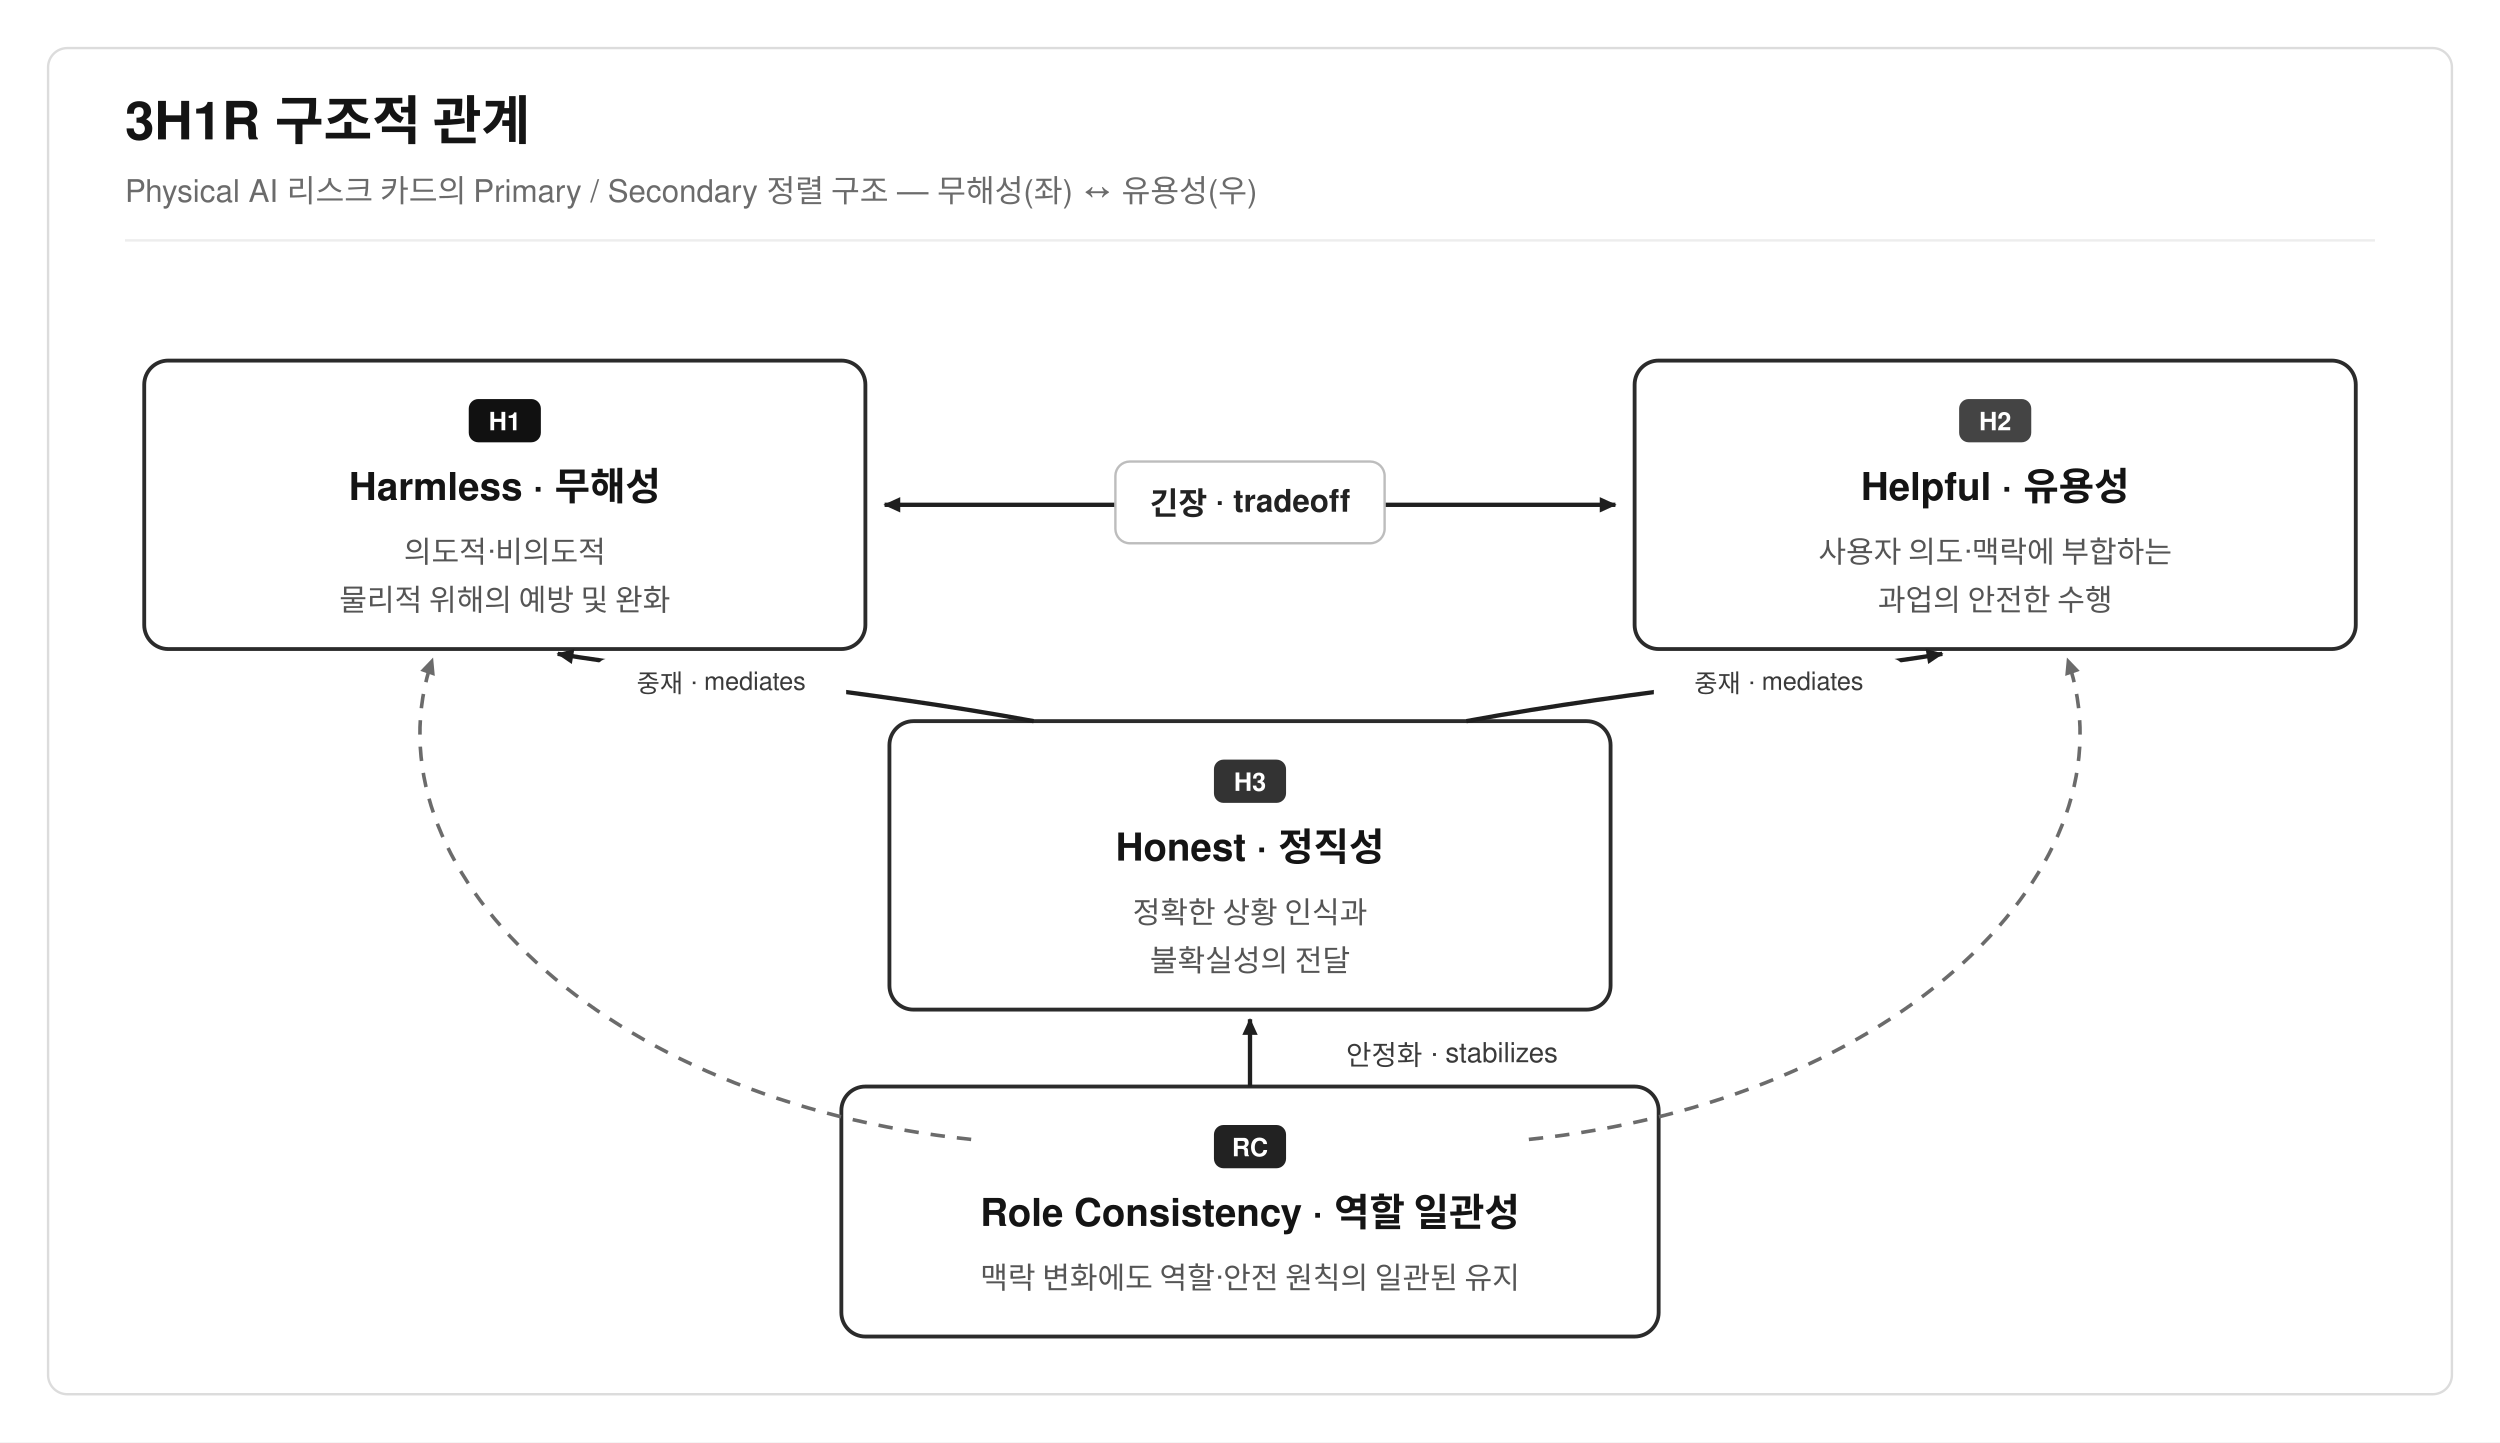
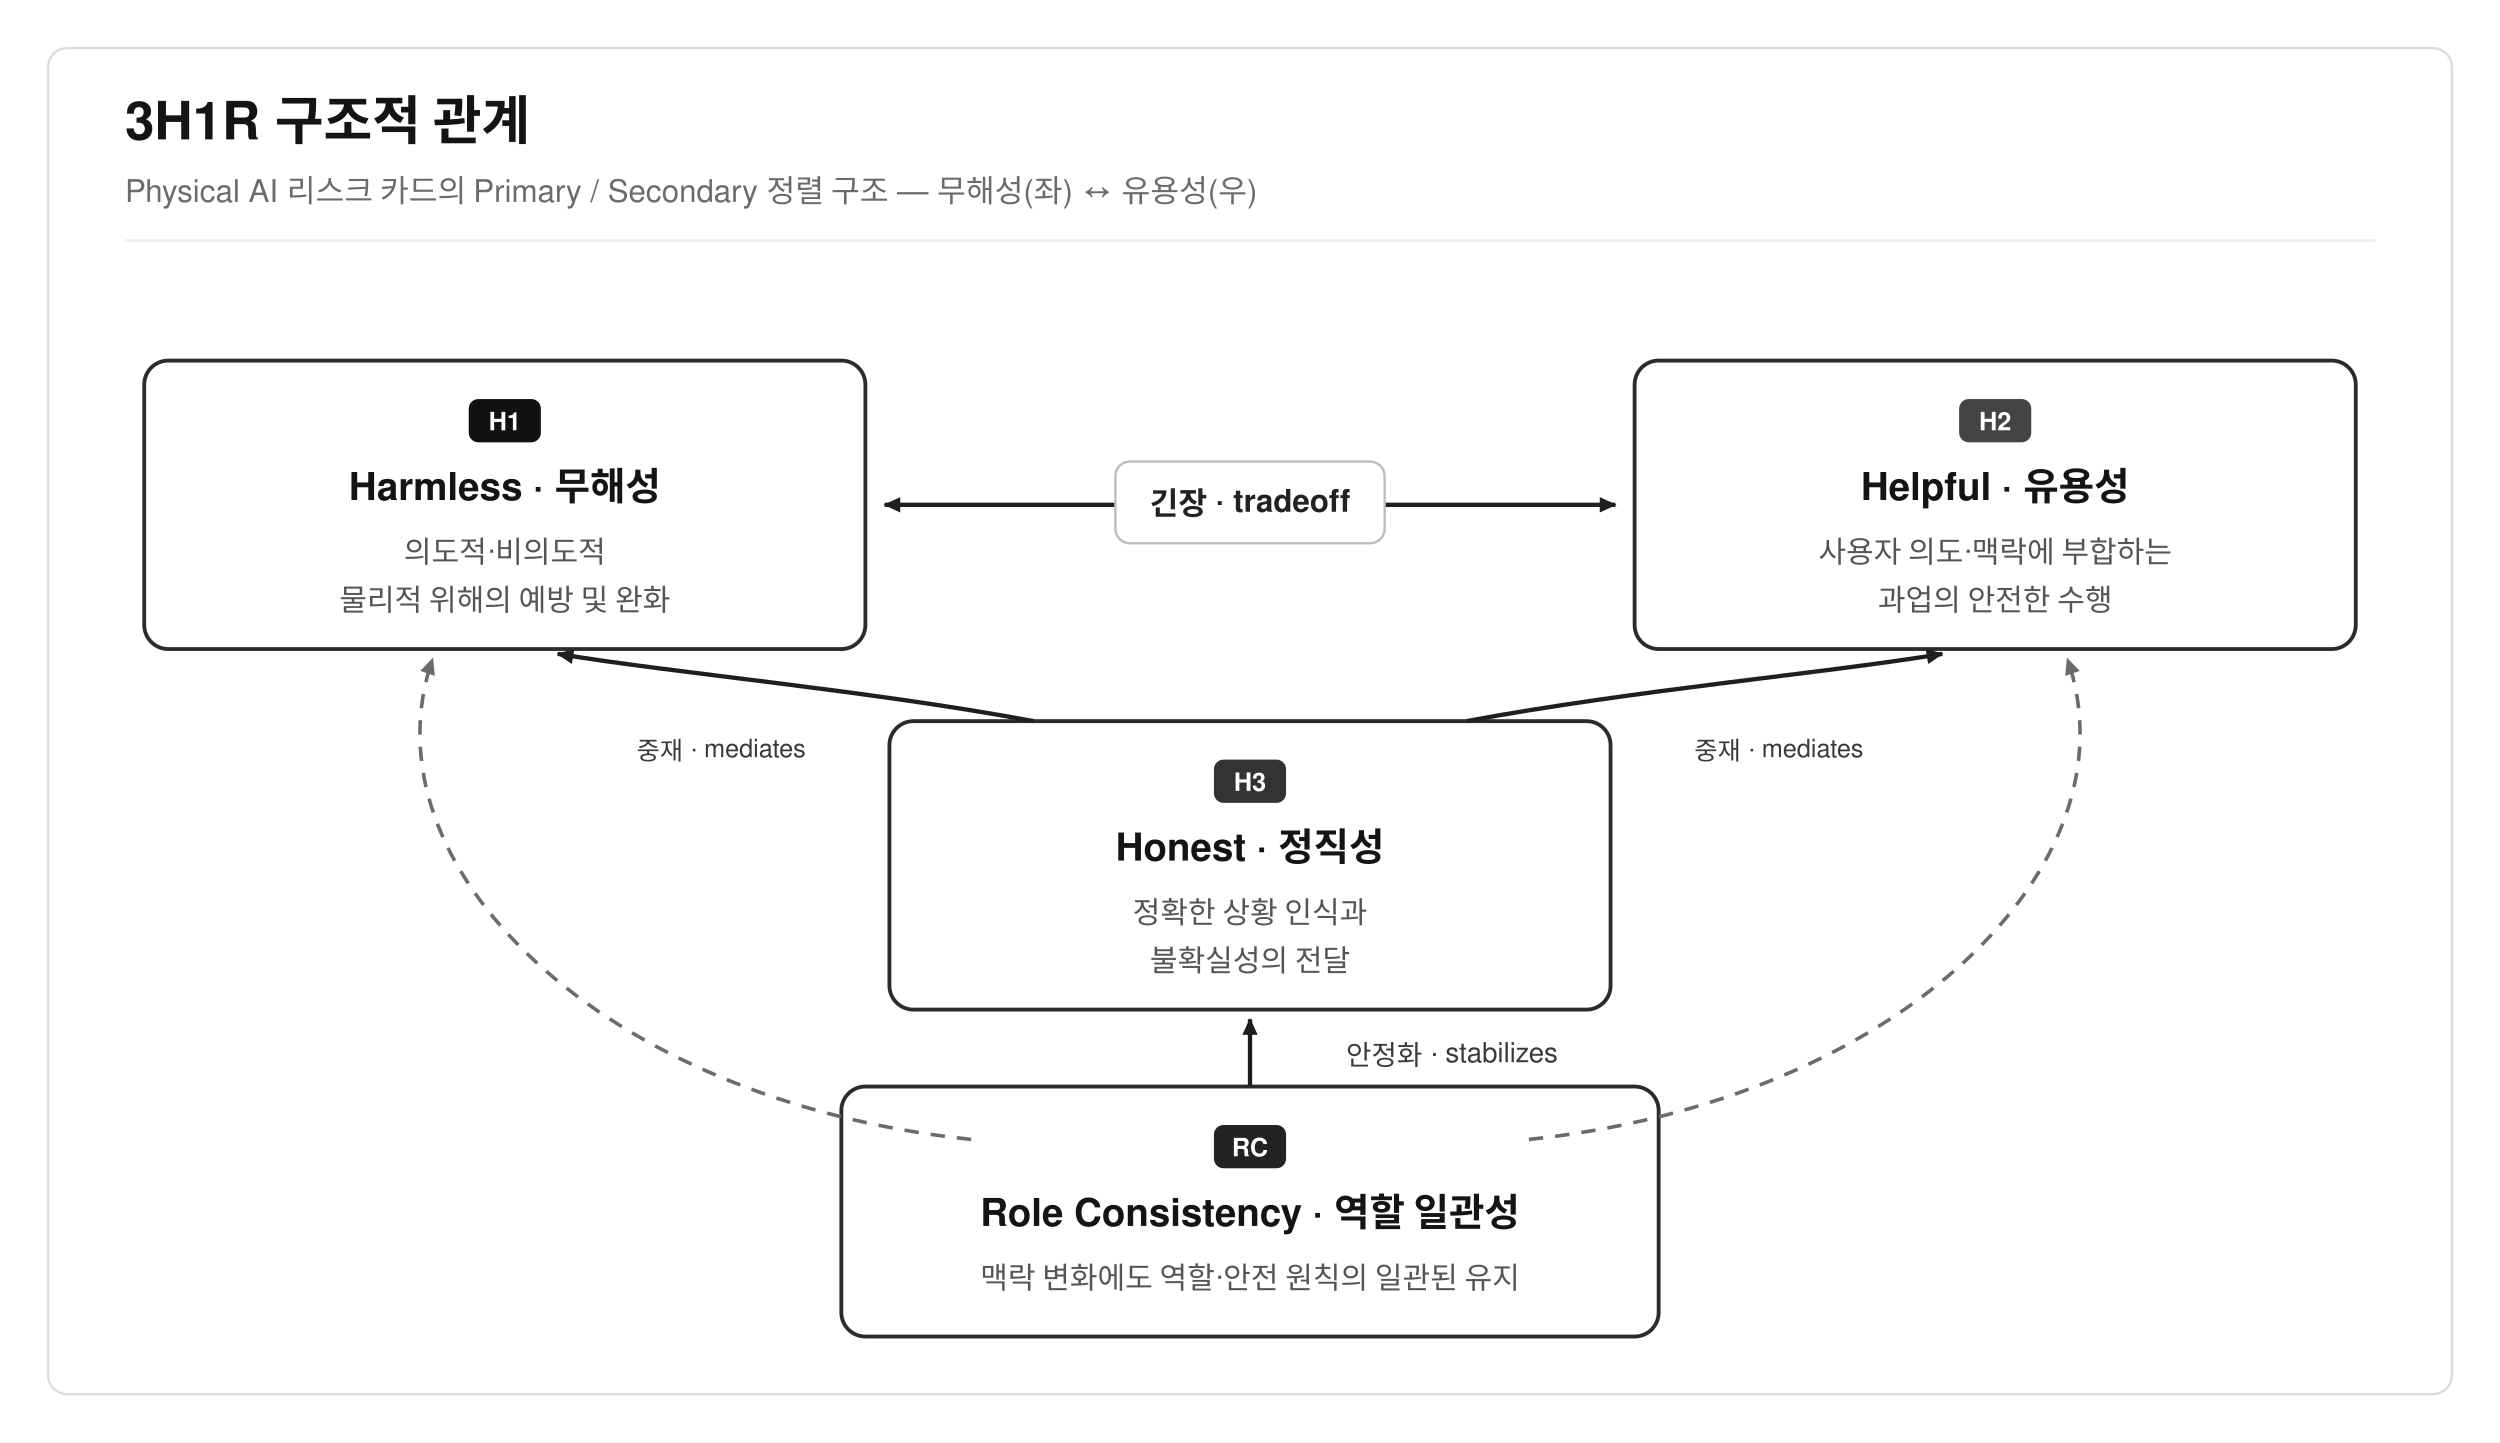
<svg xmlns="http://www.w3.org/2000/svg" width="1040" height="600" viewBox="0 0 1040 600" role="img" aria-labelledby="title desc" font-family="Helvetica, Arial, 'Apple SD Gothic Neo', 'Malgun Gothic', sans-serif">
  <defs>
    <marker id="ah-solid" markerWidth="10" markerHeight="10" refX="6.5" refY="3.2" orient="auto" markerUnits="userSpaceOnUse">
      <path d="M0,0 L7,3.2 L0,6.4 z" fill="#1f1f1f" />
    </marker>
    <marker id="ah-solid-start" markerWidth="10" markerHeight="10" refX="6.5" refY="3.2" orient="auto-start-reverse" markerUnits="userSpaceOnUse">
      <path d="M0,0 L7,3.2 L0,6.4 z" fill="#1f1f1f" />
    </marker>
    <marker id="ah-dash" markerWidth="10" markerHeight="10" refX="6.5" refY="3.2" orient="auto" markerUnits="userSpaceOnUse">
      <path d="M0,0 L7,3.2 L0,6.4 z" fill="#6b6b6b" />
    </marker>
  </defs>
  <rect width="1040" height="600" fill="#ffffff" />
  <rect x="20" y="20" width="1000" height="560" rx="8" fill="#ffffff" stroke="#dcdcdc" stroke-width="1" />
  <text x="52" y="58" font-size="22" font-weight="700" fill="#141414">3H1R 구조적 관계</text>
  <text x="52" y="84" font-size="13" fill="#6b6b6b">Physical AI 리스크 카드의 Primary / Secondary 정렬 구조 — 무해성(좌) ↔ 유용성(우)</text>
  <line x1="52" y1="100" x2="988" y2="100" stroke="#ededed" stroke-width="1" />
  <rect x="60" y="150" width="300" height="120" rx="10" fill="#ffffff" stroke="#2b2b2b" stroke-width="1.6" />
  <rect x="195" y="166" width="30" height="18" rx="4" fill="#111111" />
  <text x="210" y="179" text-anchor="middle" font-size="10.5" font-weight="700" fill="#ffffff">H1</text>
  <text x="210" y="208" text-anchor="middle" font-size="16" font-weight="700" fill="#141414">Harmless · 무해성</text>
  <text x="210" y="234" text-anchor="middle" font-size="12.5" fill="#555555">의도적·비의도적</text>
  <text x="210" y="254" text-anchor="middle" font-size="12.5" fill="#555555">물리적 위해의 예방 및 완화</text>
  <rect x="680" y="150" width="300" height="120" rx="10" fill="#ffffff" stroke="#2b2b2b" stroke-width="1.6" />
  <rect x="815" y="166" width="30" height="18" rx="4" fill="#444444" />
  <text x="830" y="179" text-anchor="middle" font-size="10.5" font-weight="700" fill="#ffffff">H2</text>
  <text x="830" y="208" text-anchor="middle" font-size="16" font-weight="700" fill="#141414">Helpful · 유용성</text>
  <text x="830" y="234" text-anchor="middle" font-size="12.5" fill="#555555">사용자 의도·맥락에 부합하는</text>
  <text x="830" y="254" text-anchor="middle" font-size="12.5" fill="#555555">과업의 안전한 수행</text>
  <line x1="368" y1="210" x2="672" y2="210" stroke="#1f1f1f" stroke-width="1.8" marker-start="url(#ah-solid-start)" marker-end="url(#ah-solid)" />
  <rect x="464" y="192" width="112" height="34" rx="6" fill="#ffffff" stroke="#bdbdbd" stroke-width="1" />
  <text x="520" y="214" text-anchor="middle" font-size="13" font-weight="700" fill="#222222">긴장 · tradeoff</text>
  <rect x="370" y="300" width="300" height="120" rx="10" fill="#ffffff" stroke="#2b2b2b" stroke-width="1.6" />
  <rect x="505" y="316" width="30" height="18" rx="4" fill="#333333" />
  <text x="520" y="329" text-anchor="middle" font-size="10.5" font-weight="700" fill="#ffffff">H3</text>
  <text x="520" y="358" text-anchor="middle" font-size="16" font-weight="700" fill="#141414">Honest · 정직성</text>
  <text x="520" y="384" text-anchor="middle" font-size="12.5" fill="#555555">정확한 상황 인식과</text>
  <text x="520" y="404" text-anchor="middle" font-size="12.5" fill="#555555">불확실성의 전달</text>
  <path d="M430 300 C360 287 280 280 232 272" fill="none" stroke="#1f1f1f" stroke-width="1.8" marker-end="url(#ah-solid)" />
  <path d="M610 300 C680 287 760 280 808 272" fill="none" stroke="#1f1f1f" stroke-width="1.8" marker-end="url(#ah-solid)" />
-   <rect x="248" y="274" width="104" height="20" rx="5" fill="#ffffff" />
-   <text x="300" y="288" text-anchor="middle" font-size="10.5" fill="#3a3a3a">중재 · mediates</text>
-   <rect x="688" y="274" width="104" height="20" rx="5" fill="#ffffff" />
-   <text x="740" y="288" text-anchor="middle" font-size="10.5" fill="#3a3a3a">중재 · mediates</text>
+   <rect x="248" y="302" width="104" height="20" rx="5" fill="#ffffff" />
+   <text x="300" y="316" text-anchor="middle" font-size="10.5" fill="#3a3a3a">중재 · mediates</text>
+   <rect x="688" y="302" width="104" height="20" rx="5" fill="#ffffff" />
+   <text x="740" y="316" text-anchor="middle" font-size="10.5" fill="#3a3a3a">중재 · mediates</text>
  <rect x="350" y="452" width="340" height="104" rx="10" fill="#ffffff" stroke="#2b2b2b" stroke-width="1.6" />
  <rect x="505" y="468" width="30" height="18" rx="4" fill="#222222" />
  <text x="520" y="481" text-anchor="middle" font-size="10.5" font-weight="700" fill="#ffffff">RC</text>
  <text x="520" y="510" text-anchor="middle" font-size="16" font-weight="700" fill="#141414">Role Consistency · 역할 일관성</text>
  <text x="520" y="536" text-anchor="middle" font-size="12.5" fill="#555555">맥락 변화에도 역할·안전 원칙의 일관된 유지</text>
  <line x1="520" y1="452" x2="520" y2="424" stroke="#1f1f1f" stroke-width="1.8" marker-end="url(#ah-solid)" />
  <rect x="540" y="426" width="128" height="24" rx="6" fill="#ffffff" />
  <text x="604" y="443" text-anchor="middle" font-size="11.5" fill="#3a3a3a">안정화 · stabilizes</text>
  <path d="M404 474 C250 458 150 360 180 274" fill="none" stroke="#6b6b6b" stroke-width="1.5" stroke-dasharray="6 5" marker-end="url(#ah-dash)" />
  <path d="M636 474 C790 458 890 360 860 274" fill="none" stroke="#6b6b6b" stroke-width="1.5" stroke-dasharray="6 5" marker-end="url(#ah-dash)" />
</svg>
